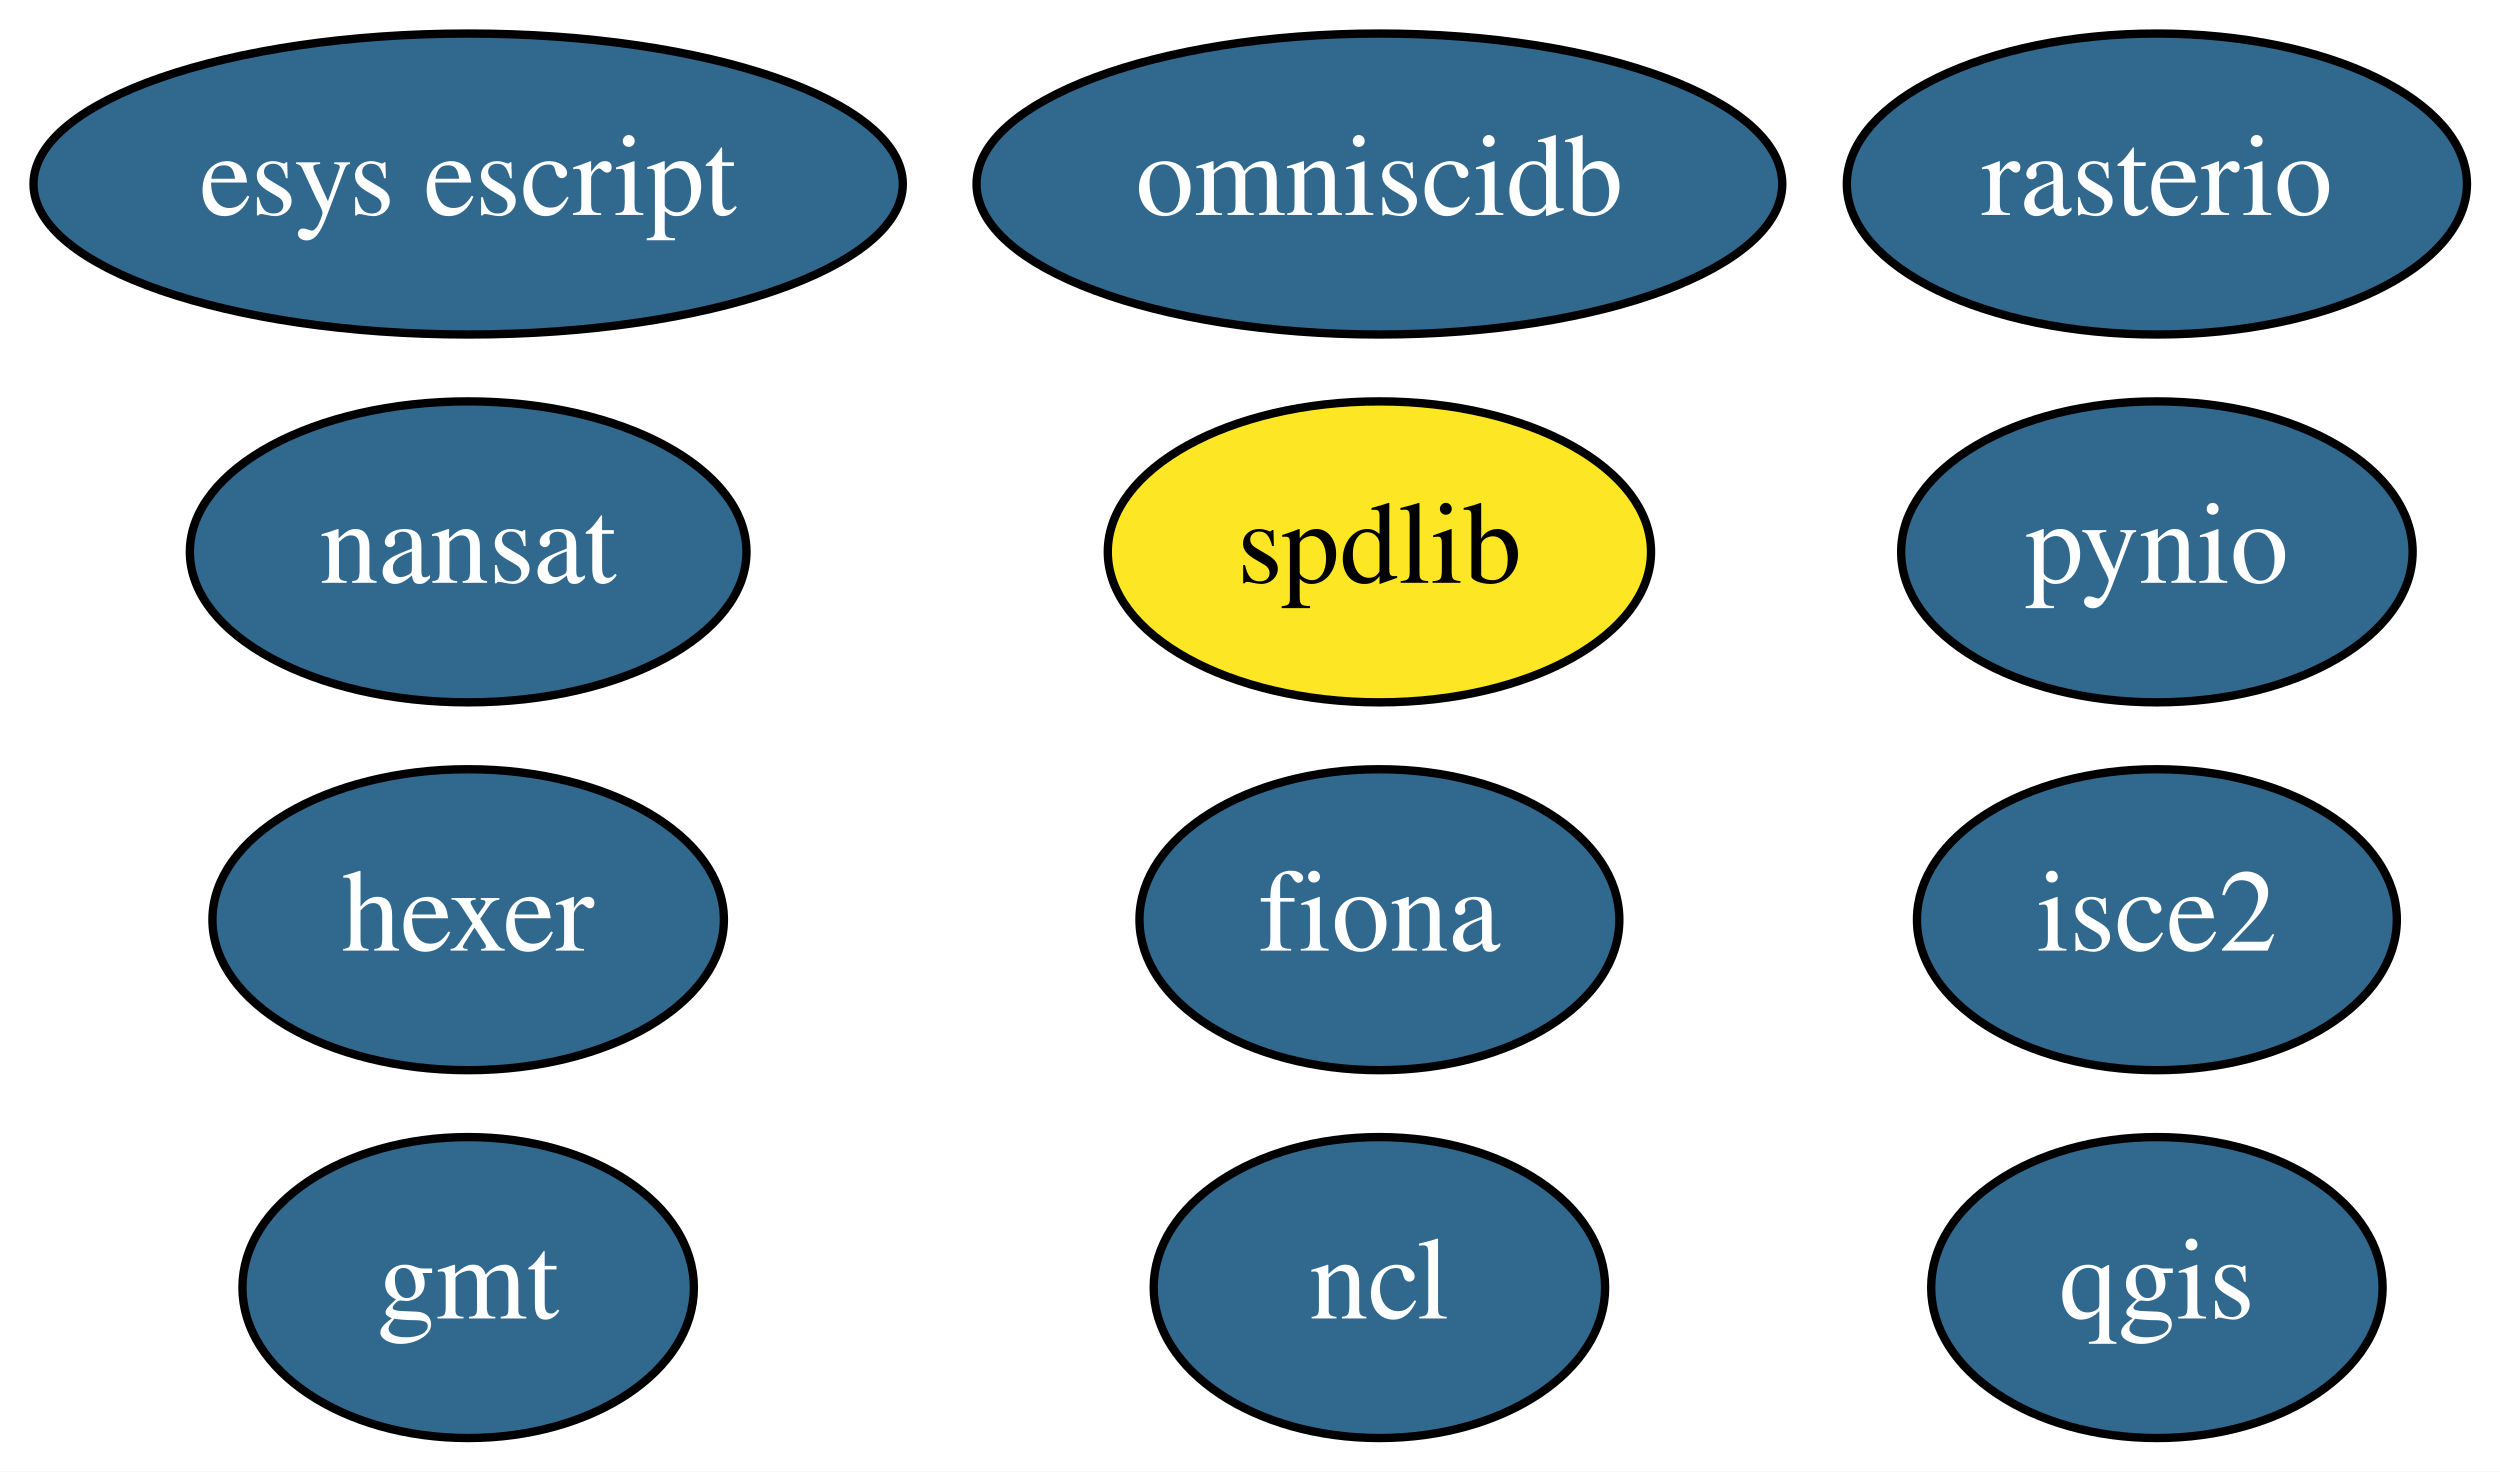
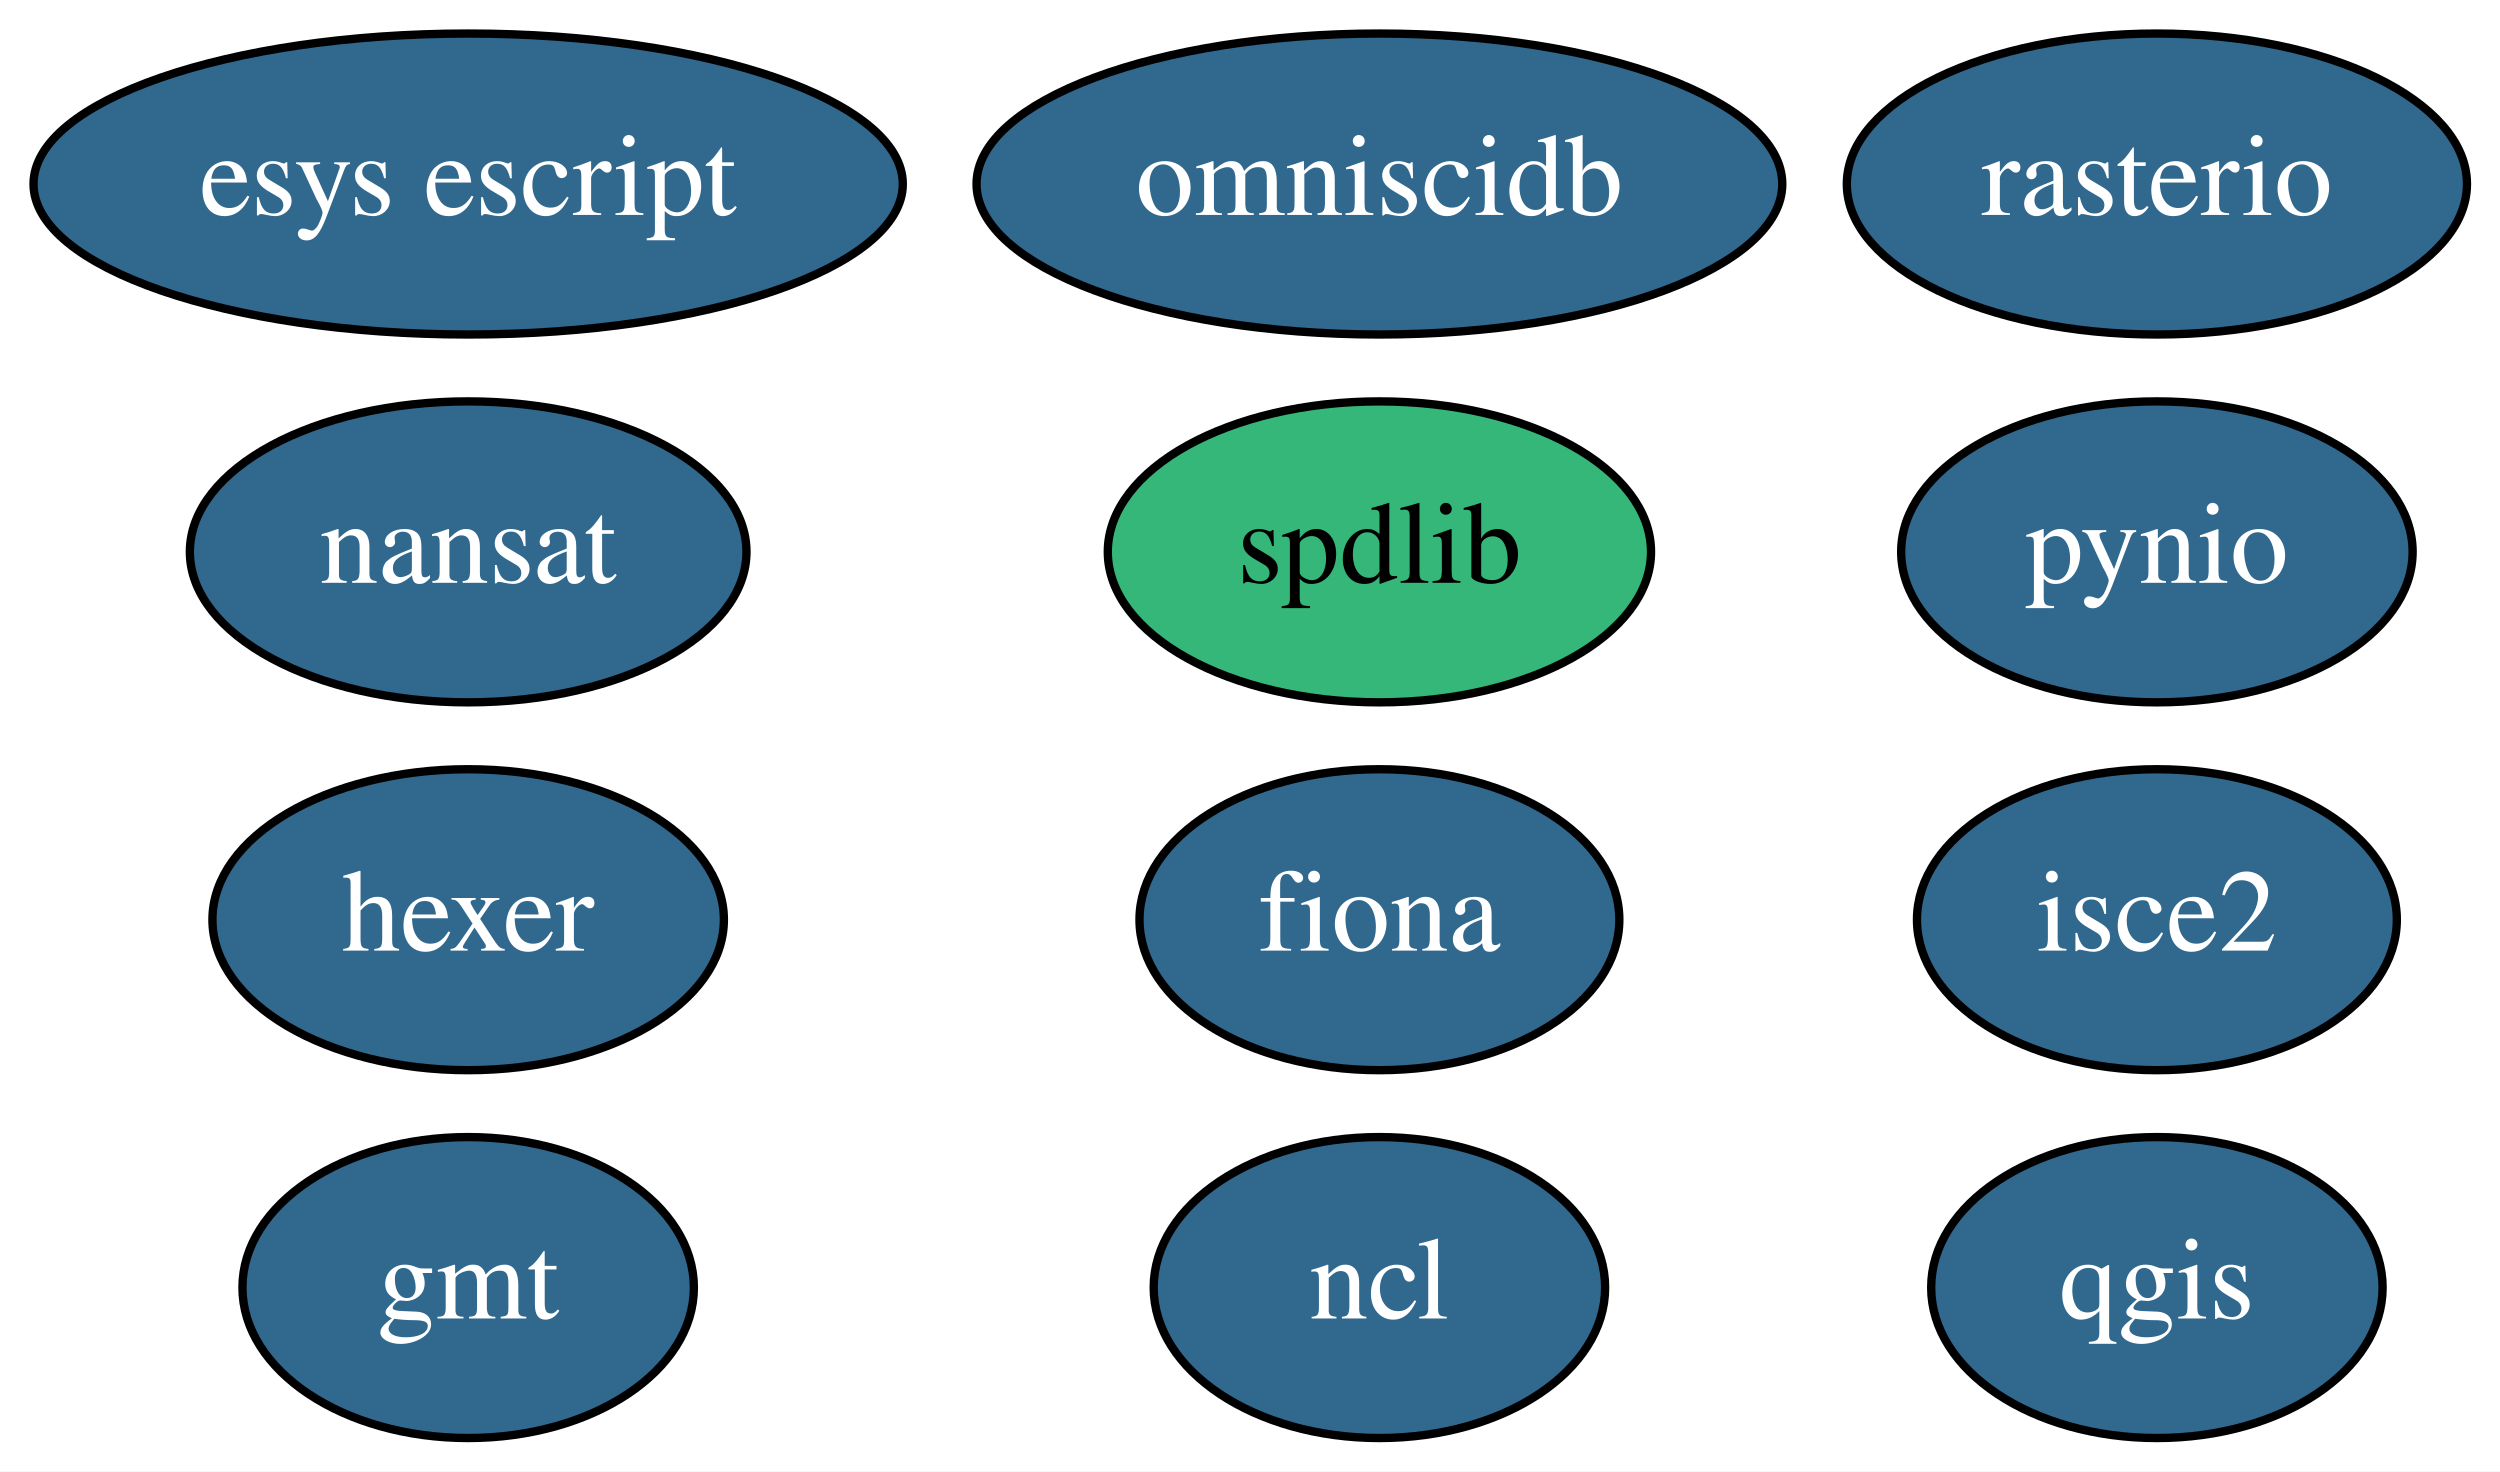
<svg xmlns="http://www.w3.org/2000/svg" xmlns:xlink="http://www.w3.org/1999/xlink" width="299pt" height="176pt" viewBox="0.00 0.00 299.04 176.00">
  <g id="graph0" class="graph" transform="scale(1 1) rotate(0) translate(4 172)">
    <polygon fill="white" stroke="transparent" points="-4,4 -4,-172 295.04,-172 295.04,4 -4,4" />
    <g id="node1" class="node">
      <g id="a_node1">
        <a xlink:href="https://github.com/conda-forge/fiona-feedstock/pull/165" xlink:title="fiona">
          <ellipse fill="#31688e" stroke="black" cx="161" cy="-62" rx="28.7" ry="18" />
          <text text-anchor="middle" x="161" y="-58.3" font-family="Times,serif" font-size="14.00" fill="white">fiona</text>
        </a>
      </g>
    </g>
    <g id="node2" class="node">
      <g id="a_node2">
        <a xlink:href="https://github.com/conda-forge/gmt-feedstock/pull/99" xlink:title="gmt">
          <ellipse fill="#31688e" stroke="black" cx="52" cy="-18" rx="27" ry="18" />
          <text text-anchor="middle" x="52" y="-14.3" font-family="Times,serif" font-size="14.00" fill="white">gmt</text>
        </a>
      </g>
    </g>
    <g id="node3" class="node">
      <g id="a_node3">
        <a xlink:href="https://github.com/conda-forge/nansat-feedstock/pull/31" xlink:title="nansat">
          <ellipse fill="#31688e" stroke="black" cx="52" cy="-106" rx="33.29" ry="18" />
          <text text-anchor="middle" x="52" y="-102.3" font-family="Times,serif" font-size="14.00" fill="white">nansat</text>
        </a>
      </g>
    </g>
    <g id="node4" class="node">
      <g id="a_node4">
        <a xlink:href="https://github.com/conda-forge/ncl-feedstock/pull/80" xlink:title="ncl">
          <ellipse fill="#31688e" stroke="black" cx="161" cy="-18" rx="27" ry="18" />
          <text text-anchor="middle" x="161" y="-14.3" font-family="Times,serif" font-size="14.00" fill="white">ncl</text>
        </a>
      </g>
    </g>
    <g id="node5" class="node">
      <g id="a_node5">
        <a xlink:href="https://github.com/conda-forge/pynio-feedstock/pull/86" xlink:title="pynio">
          <ellipse fill="#31688e" stroke="black" cx="254" cy="-106" rx="30.59" ry="18" />
          <text text-anchor="middle" x="254" y="-102.3" font-family="Times,serif" font-size="14.00" fill="white">pynio</text>
        </a>
      </g>
    </g>
    <g id="node6" class="node">
      <g id="a_node6">
        <a xlink:href="https://github.com/conda-forge/qgis-feedstock/pull/124" xlink:title="qgis">
          <ellipse fill="#31688e" stroke="black" cx="254" cy="-18" rx="27" ry="18" />
          <text text-anchor="middle" x="254" y="-14.3" font-family="Times,serif" font-size="14.00" fill="white">qgis</text>
        </a>
      </g>
    </g>
    <g id="node7" class="node">
      <g id="a_node7">
        <a xlink:href="https://github.com/conda-forge/rasterio-feedstock/pull/168" xlink:title="rasterio">
          <ellipse fill="#31688e" stroke="black" cx="254" cy="-150" rx="37.09" ry="18" />
          <text text-anchor="middle" x="254" y="-146.3" font-family="Times,serif" font-size="14.00" fill="white">rasterio</text>
        </a>
      </g>
    </g>
    <g id="node8" class="node">
      <g id="a_node8">
        <a xlink:href="https://github.com/conda-forge/hexer-feedstock/pull/6" xlink:title="hexer">
          <ellipse fill="#31688e" stroke="black" cx="52" cy="-62" rx="30.59" ry="18" />
          <text text-anchor="middle" x="52" y="-58.3" font-family="Times,serif" font-size="14.00" fill="white">hexer</text>
        </a>
      </g>
    </g>
    <g id="node9" class="node">
      <g id="a_node9">
        <a xlink:href="https://github.com/conda-forge/spdlib-feedstock" xlink:title="spdlib">
-           <ellipse fill="#fde725" stroke="black" cx="161" cy="-106" rx="32.49" ry="18" />
+           <ellipse fill="#35b779" stroke="black" cx="161" cy="-106" rx="32.49" ry="18" />
          <text text-anchor="middle" x="161" y="-102.3" font-family="Times,serif" font-size="14.00">spdlib</text>
        </a>
      </g>
    </g>
    <g id="node10" class="node">
      <g id="a_node10">
        <a xlink:href="https://github.com/conda-forge/isce2-feedstock/pull/20" xlink:title="isce2">
          <ellipse fill="#31688e" stroke="black" cx="254" cy="-62" rx="28.7" ry="18" />
          <text text-anchor="middle" x="254" y="-58.3" font-family="Times,serif" font-size="14.00" fill="white">isce2</text>
        </a>
      </g>
    </g>
    <g id="node11" class="node">
      <g id="a_node11">
        <a xlink:href="https://github.com/conda-forge/esys-escript-feedstock/pull/16" xlink:title="esys escript">
          <ellipse fill="#31688e" stroke="black" cx="52" cy="-150" rx="51.99" ry="18" />
          <text text-anchor="middle" x="52" y="-146.3" font-family="Times,serif" font-size="14.00" fill="white">esys escript</text>
        </a>
      </g>
    </g>
    <g id="node12" class="node">
      <g id="a_node12">
        <a xlink:href="https://github.com/conda-forge/omniscidb-feedstock/pull/9" xlink:title="omniscidb">
          <ellipse fill="#31688e" stroke="black" cx="161" cy="-150" rx="48.19" ry="18" />
          <text text-anchor="middle" x="161" y="-146.3" font-family="Times,serif" font-size="14.00" fill="white">omniscidb</text>
        </a>
      </g>
    </g>
  </g>
</svg>
